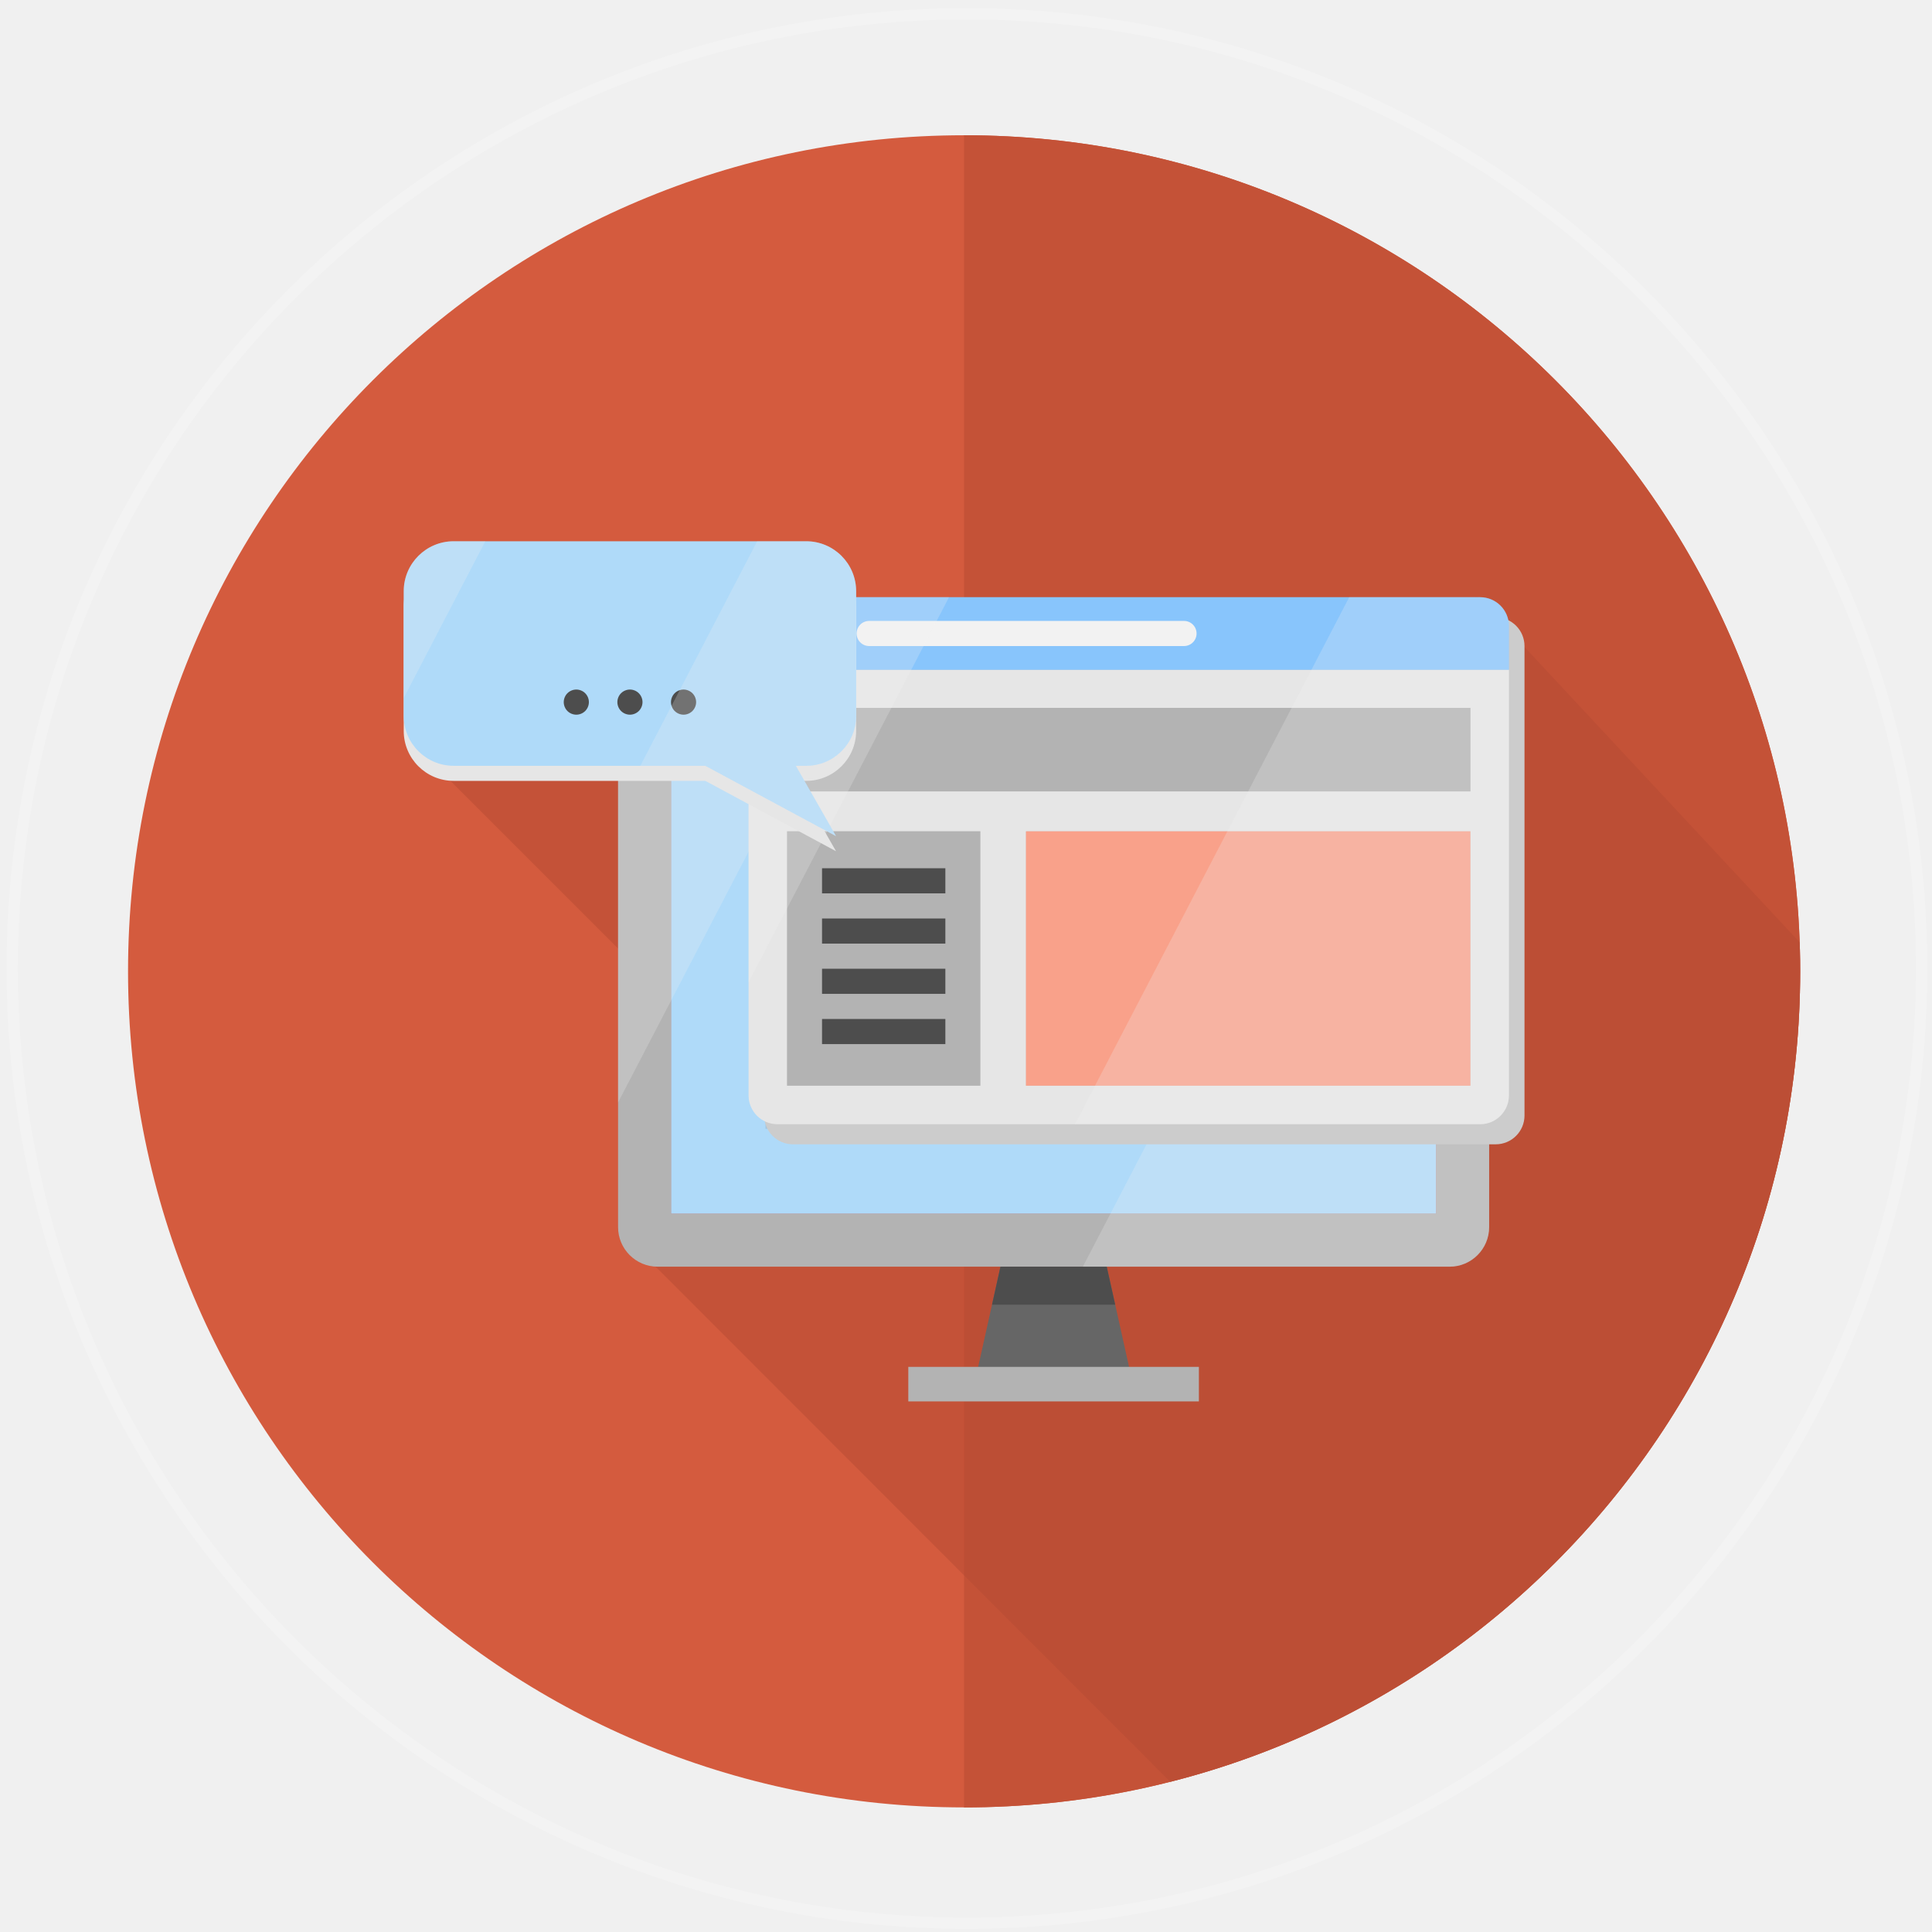
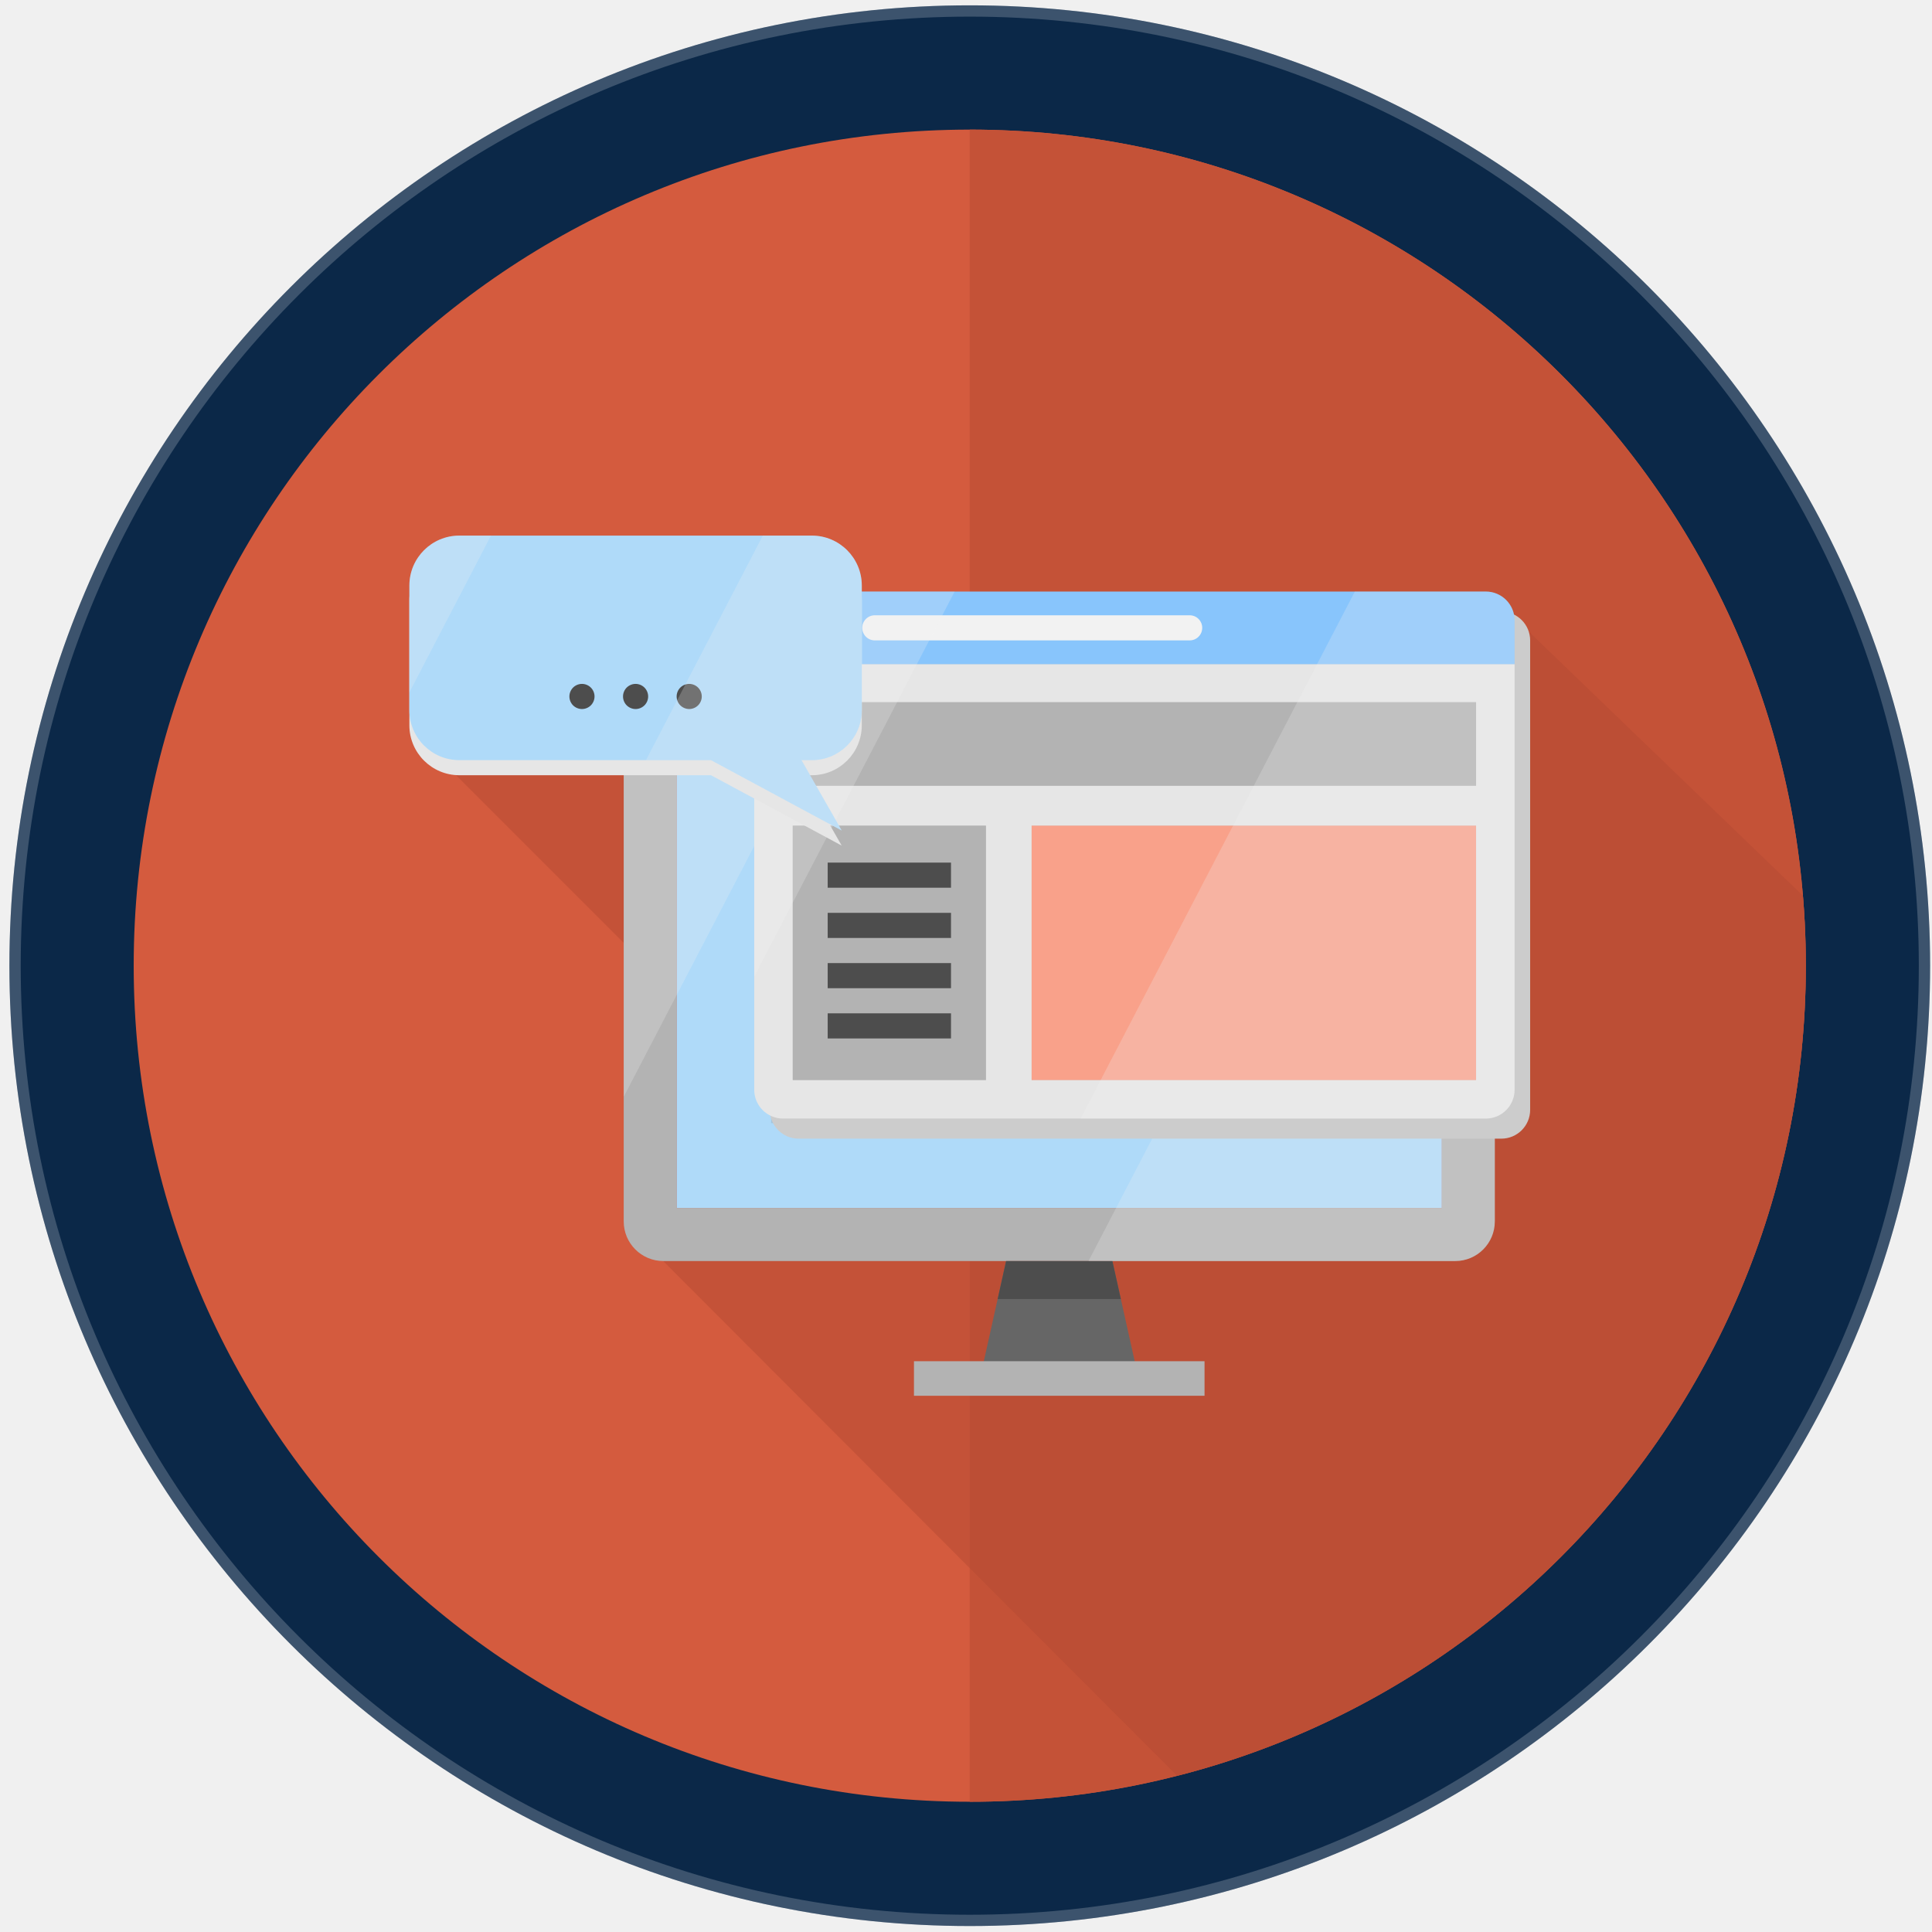
<svg xmlns="http://www.w3.org/2000/svg" version="1.1" id="Слой_1" x="0px" y="0px" width="171px" height="171px" viewBox="0 0 171 171" enable-background="new 0 0 171 171" xml:space="preserve">
  <defs id="defs10">
    <mask maskUnits="userSpaceOnUse" id="mask4751">
      <g id="g4753">
        <circle id="circle4755" cx="85.333" cy="85.972" r="74" style="fill:#d45b3e" />
        <path id="path4757" d="m 85.348,11.972 c -0.007,0.001 -0.014,0.001 -0.021,0.002 l 0,147.998 c 0.007,0 0.014,0 0.021,0 40.86,0 73.984,-33.131 73.984,-74 0,-40.869 -33.123,-74 -73.984,-74 0,0 0,0 0,0 z" style="fill:#c45237" />
      </g>
    </mask>
+     <mask maskUnits="userSpaceOnUse" id="mask4276">
+       <g transform="translate(0.4999998,-0.5000001)" id="g4278">
+         <circle id="circle4280" cx="85.333" cy="85.972" r="74" style="fill:#d45b3e" />
+         <path id="path4282" d="m 85.348,11.972 c -0.007,0.001 -0.014,0.001 -0.021,0.002 l 0,147.998 c 0.007,0 0.014,0 0.021,0 40.86,0 73.984,-33.131 73.984,-74 0,-40.869 -33.123,-74 -73.984,-74 0,0 0,0 0,0 z" style="fill:#c45237" />
+       </g>
+     </mask>
  </defs>
  <g id="g4412" transform="translate(-0.3253148,258.3559)" />
-   <g id="g4759">
-     <g id="g4274">
+   <g id="g4284">
+     <g id="g4264">
+       <path id="path4262" enable-background="new    " d="m 85.833,0.472 c 46.9,0 85,38.1 85,85 0,46.9 -38.1,85 -85,85 -46.9,0 -85,-38.1 -85,-85 0,-46.9 38.1,-85 85,-85 z" style="opacity:1;fill:#0b2848;fill-opacity:1;stroke:none" />
+       <path style="opacity:0.2;fill:none;stroke:#ffffff" d="m 85.833,0.972 c 46.624,0 84.5,37.876 84.5,84.5 0,46.624 -37.876,84.5 -84.5,84.5 -46.624,0 -84.5,-37.876 -84.5,-84.5 0,-46.624 37.876,-84.5 84.5,-84.5 z" enable-background="new    " id="path4271" />
+     </g>
+     <g transform="translate(0.4999998,-0.5000001)" id="g4274">
      <circle id="path4230" cx="85.333" cy="85.972" r="74" style="fill:#d45b3e" />
      <path id="path4278" d="m 85.348,11.972 c -0.007,0.001 -0.014,0.001 -0.021,0.002 l 0,147.998 c 0.007,0 0.014,0 0.021,0 40.86,0 73.984,-33.131 73.984,-74 0,-40.869 -33.123,-74 -73.984,-74 0,0 0,0 0,0 z" style="fill:#c45237" />
    </g>
-     <path id="path4271" enable-background="new    " d="m 85.583,1.222 c 46.624,0 84.5,37.876 84.5,84.5 0,46.624 -37.876,84.5 -84.5,84.5 -46.624,0 -84.5,-37.876 -84.5,-84.5 0,-46.624 37.876,-84.5 84.5,-84.5 z" style="opacity:0.2;fill:none;stroke:#ffffff" />
-     <path mask="url(#mask4751)" id="path4611" d="m 35.75,65 19.25,19.25 -0.291,24.54 L 109.188,163.312 137.5,152 153,130 162,109.5 164.5,89 130.812,52.844 Z" style="fill:#b14731;fill-opacity:1;fill-rule:evenodd;stroke:none;stroke-width:1px;stroke-linecap:butt;stroke-linejoin:miter;stroke-opacity:1" />
-     <g transform="matrix(0.2038237,0,0,0.2038237,152.319,96.17159)" id="g4561">
-       <polygon id="polygon4147" points="223.56,417.919 154.7,417.919 162.38,383.419 166.05,366.919 212.2,366.919 215.88,383.419 " style="fill:#666666" transform="translate(-478.9134,-288.7016)" />
+     <path mask="url(#mask4276)" id="path4268" d="M 36.25,64.5 58.375,86.625 55.337,108.249 108.5,161.5 130,152 151,132.25 165.25,100 l 0,-15.25 -33.617,-32.391 z" style="fill:#b14731;fill-opacity:1;fill-rule:evenodd;stroke:none;stroke-width:1px;stroke-linecap:butt;stroke-linejoin:miter;stroke-opacity:1" />
+     <g transform="matrix(0.2038237,0,0,0.2038237,152.819,95.67159)" id="g4561">
+       <polygon id="polygon4147" points="212.2,366.919 215.88,383.419 223.56,417.919 154.7,417.919 162.38,383.419 166.05,366.919 " style="fill:#666666" transform="translate(-478.9134,-288.7016)" />
      <path id="path4149" d="m -100.979,261.683 0,57.69 c 0,9.5 -7.7,17.2 -17.2,17.2 l -343.86,0 c -9.5,0 -17.2,-7.7 -17.2,-17.2 l 0,-227.79 c 0,-9.5 7.7,-17.2 17.2,-17.2 l 61.8,0 0,23 -56,0 0,216.19 332.26,0 0,-51.89 23,0 z" style="fill:#b3b3b3" transform="translate(0.3253148,-258.3559)" />
      <polygon id="polygon4151" points="166.05,366.919 212.2,366.919 215.88,383.419 162.38,383.419 " style="fill:#4d4d4d" transform="translate(-478.9134,-288.7016)" />
-       <polygon id="polygon4159" points="355.26,292.029 355.26,343.919 23,343.919 23,127.729 79,127.729 79,292.029 " style="fill:#afdaf9" transform="translate(-478.9134,-288.7016)" />
+       <polygon id="polygon4159" points="79,127.729 79,292.029 355.26,292.029 355.26,343.919 23,343.919 23,127.729 " style="fill:#afdaf9" transform="translate(-478.9134,-288.7016)" />
      <rect id="rect4165" height="15" width="126.181" style="fill:#b3b3b3" y="380.075" x="-353.204" transform="translate(0.3253148,-258.3559)" />
      <path id="path4167" d="m -100.979,261.683 0,57.69 c 0,9.5 -7.7,17.2 -17.2,17.2 l -159.23,0 38.973,-74.89 137.457,0 z" style="opacity:0.23;fill:#f2f2f2;enable-background:new" transform="translate(0.3253148,-258.3559)" />
      <path id="path4169" d="m -390.929,95.533 -88.31,169.71 0,-173.66 c 0,-9.5 7.7,-17.2 17.2,-17.2 l 61.8,0 9.31,21.15 z" style="opacity:0.23;fill:#f2f2f2;enable-background:new" transform="translate(0.3253148,-258.3559)" />
-       <polygon id="polygon4175" points="378.26,292.029 378.26,307.029 64,307.029 64,104.729 79,104.729 79,292.029 " style="opacity:0.23;fill:#808080;enable-background:new" transform="translate(-478.9134,-288.7016)" />
+       <polygon id="polygon4175" points="79,104.729 79,292.029 378.26,292.029 378.26,307.029 64,307.029 64,104.729 " style="opacity:0.23;fill:#808080;enable-background:new" transform="translate(-478.9134,-288.7016)" />
      <g id="g4376" transform="matrix(0.7272691,0,0,0.7272691,-422.2435,-262.1921)">
        <g id="g4308">
          <path id="path4310" d="m 446.1,80.31 -419.6,0 c -9.5,0 -17.2,7.7 -17.2,17.2 l 0,26.15 0,254.13 c 0,9.5 7.7,17.2 17.2,17.2 l 419.6,0 c 9.5,0 17.2,-7.7 17.2,-17.2 l 0,-254.13 0,-26.15 c -0.001,-9.5 -7.7,-17.2 -17.2,-17.2 z" style="fill:#cccccc" />
          <path id="path4312" d="m 0,111.661 0,254.13 c 0,9.5 7.7,17.2 17.2,17.2 l 419.6,0 c 9.5,0 17.2,-7.7 17.2,-17.2 l 0,-254.13 -454,0 z m 138.36,248.329 -115.36,0 0,-151.89 115.36,0 0,151.89 z m 292.64,0 -265.37,0 0,-151.89 265.37,0 0,151.89 z m 0,-175.709 -408,0 0,-49.881 408,0 0,49.881 z" style="fill:#e6e6e6" />
          <path id="path4314" d="m 454,85.511 0,26.15 -454,0 0,-26.15 c 0,-9.5 7.7,-17.2 17.2,-17.2 l 419.6,0 c 9.5,0 17.2,7.7 17.2,17.2 z" style="fill:#88c5fc" />
          <rect id="rect4316" height="151.89" width="265.37" style="fill:#f9a18a" y="208.101" x="165.63" />
          <rect id="rect4318" height="49.88" width="408" style="fill:#b3b3b3" y="134.4" x="23" />
          <rect id="rect4320" height="151.89" width="115.36" style="fill:#b3b3b3" y="208.101" x="23" />
          <path id="path4322" d="m 259.997,97.486 -188,0 c -4.142,0 -7.5,-3.358 -7.5,-7.5 0,-4.142 3.358,-7.5 7.5,-7.5 l 188,0 c 4.142,0 7.5,3.358 7.5,7.5 0,4.142 -3.358,7.5 -7.5,7.5 z" style="fill:#f2f2f2" />
          <path id="path4324" d="m 47,97.491 c -1.98,0 -3.91,-0.81 -5.31,-2.2 -1.39,-1.4 -2.19,-3.33 -2.19,-5.31 0,-1.97 0.8,-3.9 2.19,-5.3 1.4,-1.39 3.33,-2.19 5.31,-2.19 1.97,0 3.9,0.8 5.3,2.19 1.4,1.4 2.2,3.33 2.2,5.3 0,1.98 -0.8,3.91 -2.2,5.31 -1.4,1.39 -3.33,2.2 -5.3,2.2 z" style="fill:#4d4d4d" />
          <path id="path4326" d="m 23,97.481 c -1.98,0 -3.91,-0.8 -5.31,-2.19 -1.39,-1.4 -2.19,-3.33 -2.19,-5.31 0,-1.97 0.8,-3.9 2.19,-5.3 1.4,-1.4 3.33,-2.2 5.31,-2.2 1.97,0 3.9,0.8 5.3,2.2 1.4,1.4 2.2,3.33 2.2,5.3 0,1.98 -0.8,3.91 -2.2,5.31 -1.4,1.39 -3.33,2.19 -5.3,2.19 z" style="fill:#f9a18a" />
          <rect id="rect4328" height="15" width="73.633" style="fill:#4d4d4d" y="230.159" x="43.864" />
          <rect id="rect4330" height="15" width="73.633" style="fill:#4d4d4d" y="260.159" x="43.864" />
          <rect id="rect4332" height="15" width="73.633" style="fill:#4d4d4d" y="290.159" x="43.864" />
          <rect id="rect4334" height="15" width="73.633" style="fill:#4d4d4d" y="320.159" x="43.864" />
          <path id="path4336" d="m 454,85.511 0,280.28 c 0,9.5 -7.7,17.2 -17.2,17.2 l -241.913,0 163.75,-314.68 78.163,0 c 9.5,0 17.2,7.7 17.2,17.2 z" style="opacity:0.23;fill:#f2f2f2;enable-background:new" />
          <path id="path4338" d="M 119.68,68.311 97.12,111.661 85.29,134.4 59.33,184.28 46.94,208.1 23,254.1 0,298.3 0,85.511 c 0,-9.5 7.7,-17.2 17.2,-17.2 l 102.48,0 z" style="opacity:0.23;fill:#f2f2f2;enable-background:new" />
        </g>
        <g id="g4340" />
        <g id="g4342" />
        <g id="g4344" />
        <g id="g4346" />
        <g id="g4348" />
        <g id="g4350" />
        <g id="g4352" />
        <g id="g4354" />
        <g id="g4356" />
        <g id="g4358" />
        <g id="g4360" />
        <g id="g4362" />
        <g id="g4364" />
        <g id="g4366" />
        <g id="g4368" />
      </g>
      <g id="g4512" transform="matrix(0.727636,0,0,0.727636,-647.6682,-367.4132)">
        <path style="fill:#e6e6e6" d="m 344.191,188.501 -210.382,0 C 117.346,188.501 104,201.847 104,218.31 l 0,74.383 c 0,16.463 13.346,29.809 29.809,29.809 l 150.191,0 78,42 -24,-42 6.191,0 c 16.463,0 29.809,-13.346 29.809,-29.809 l 0,-74.383 c 0,-16.462 -13.346,-29.809 -29.809,-29.809 z" id="path4416" />
        <path style="fill:#afdaf9" d="m 374.003,209.311 0,74.38 c 0,16.47 -13.35,29.81 -29.81,29.81 l -6.19,0 24,42 -78,-42 -150.19,0 c -16.47,0 -29.81,-13.34 -29.81,-29.81 l 0,-74.38 c 0,-16.46 13.34,-29.81 29.81,-29.81 l 210.38,0 c 16.46,0 29.81,13.349 29.81,29.81 z" id="path4420" />
        <path style="fill:#4d4d4d" d="m 207.003,283.001 c -1.98,0 -3.91,-0.8 -5.311,-2.19 -1.39,-1.4 -2.189,-3.34 -2.189,-5.31 0,-1.97 0.8,-3.9 2.189,-5.3 1.4,-1.4 3.33,-2.2 5.311,-2.2 1.97,0 3.91,0.8 5.3,2.2 1.4,1.39 2.2,3.33 2.2,5.3 0,1.97 -0.8,3.91 -2.2,5.31 -1.4,1.39 -3.33,2.19 -5.3,2.19 z" id="path4428" />
        <path style="fill:#4d4d4d" d="m 239.003,283.001 c -1.98,0 -3.91,-0.8 -5.311,-2.2 -1.39,-1.39 -2.189,-3.32 -2.189,-5.3 0,-1.97 0.8,-3.91 2.189,-5.3 1.4,-1.4 3.33,-2.2 5.311,-2.2 1.97,0 3.91,0.8 5.3,2.2 1.4,1.4 2.2,3.33 2.2,5.3 0,1.97 -0.8,3.91 -2.2,5.3 -1.4,1.4 -3.33,2.2 -5.3,2.2 z" id="path4430" />
        <path style="fill:#4d4d4d" d="m 271.003,283.001 c -1.98,0 -3.91,-0.8 -5.311,-2.2 -1.39,-1.39 -2.189,-3.33 -2.189,-5.3 0,-1.97 0.8,-3.91 2.189,-5.3 1.4,-1.4 3.33,-2.2 5.311,-2.2 1.97,0 3.899,0.8 5.3,2.2 1.39,1.39 2.2,3.33 2.2,5.3 0,1.98 -0.811,3.91 -2.2,5.3 -1.4,1.4 -3.33,2.2 -5.3,2.2 z" id="path4432" />
        <path style="opacity:0.23;fill:#f2f2f2;enable-background:new" d="m 152.683,179.501 -24.79,47.64 -12.39,23.82 -11.5,22.1 0,-63.75 c 0,-16.46 13.34,-29.81 29.81,-29.81 l 18.87,0 z" id="path4434" />
        <path style="opacity:0.23;fill:#f2f2f2;enable-background:new" d="m 374.003,209.311 0,74.38 c 0,16.47 -13.35,29.81 -29.81,29.81 l -6.19,0 24,42 -78,-42 -38.79,0 69.73,-134 29.25,0 c 16.46,0 29.81,13.349 29.81,29.81 z" id="path4436" />
      </g>
    </g>
  </g>
  <g id="g4442" transform="translate(-0.3253148,258.3559)" />
  <g id="g4444" transform="translate(-0.3253148,258.3559)" />
  <g id="g4446" transform="translate(-0.3253148,258.3559)" />
  <g id="g4448" transform="translate(-0.3253148,258.3559)" />
  <g id="g4450" transform="translate(-0.3253148,258.3559)" />
  <g id="g4452" transform="translate(-0.3253148,258.3559)" />
  <g id="g4454" transform="translate(-0.3253148,258.3559)" />
  <g id="g4456" transform="translate(-0.3253148,258.3559)" />
  <g id="g4458" transform="translate(-0.3253148,258.3559)" />
  <g id="g4460" transform="translate(-0.3253148,258.3559)" />
  <g id="g4462" transform="translate(-0.3253148,258.3559)" />
  <g id="g4464" transform="translate(-0.3253148,258.3559)" />
  <g id="g4466" transform="translate(-0.3253148,258.3559)" />
  <g id="g4468" transform="translate(-0.3253148,258.3559)" />
  <g id="g4470" transform="translate(-0.3253148,258.3559)" />
</svg>
